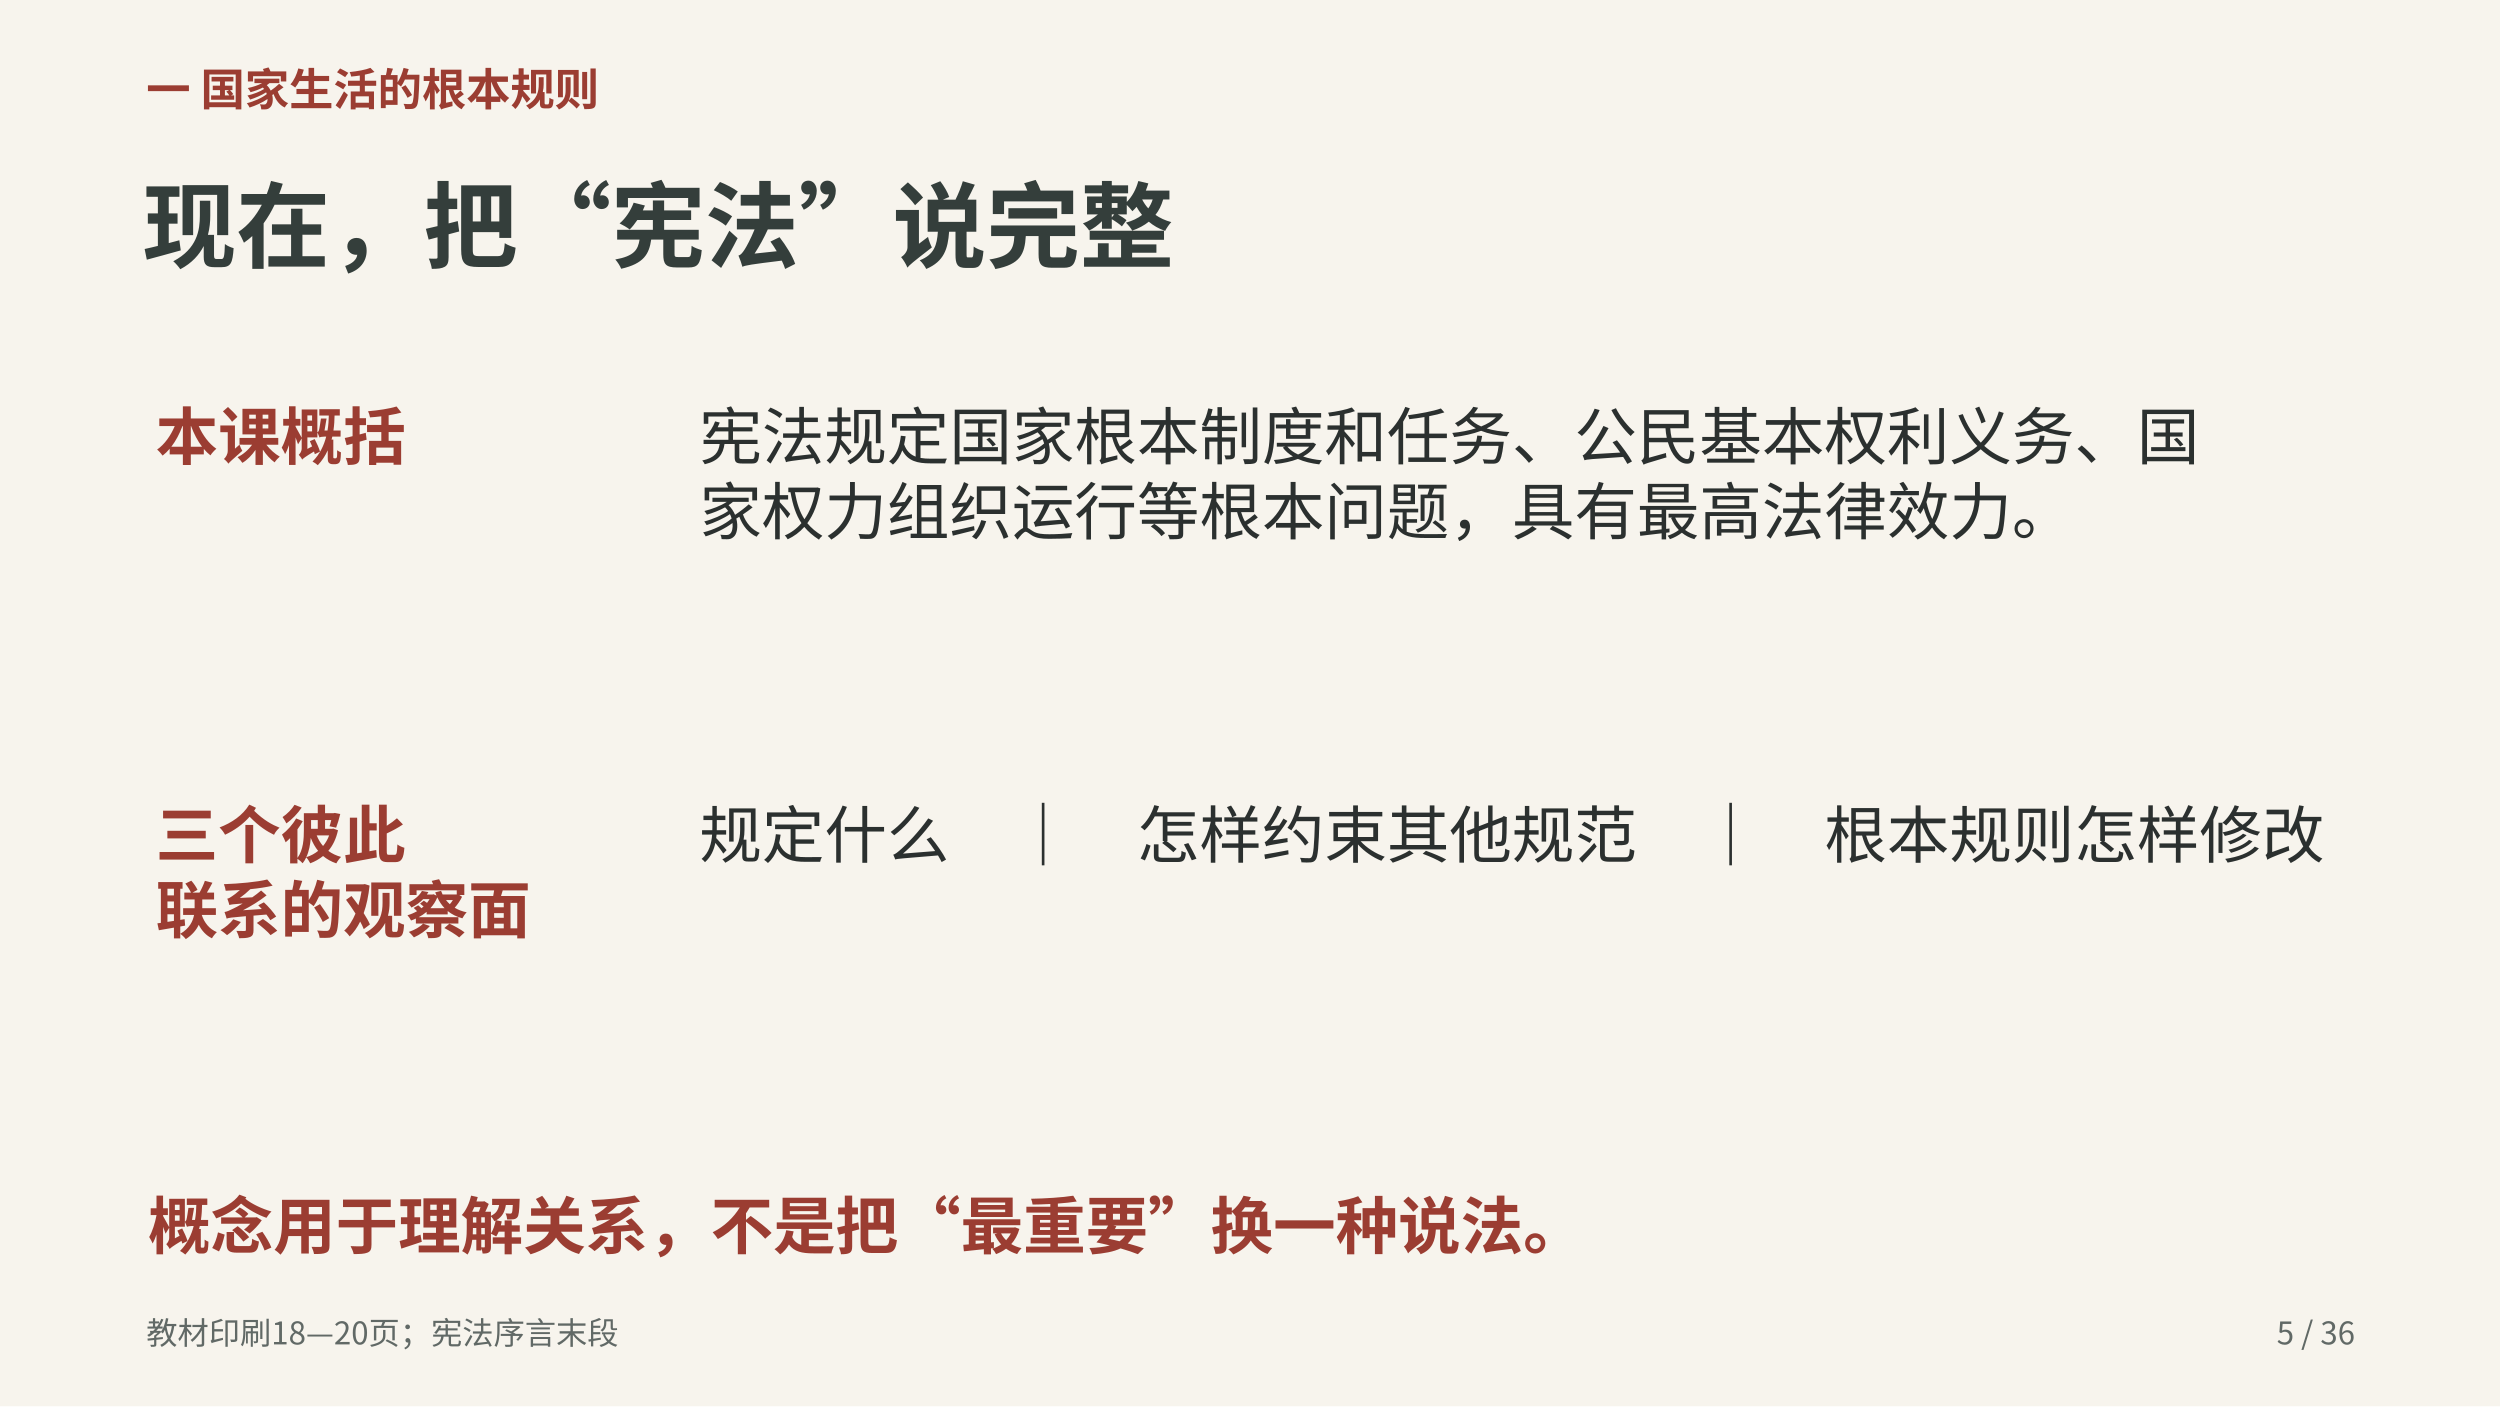
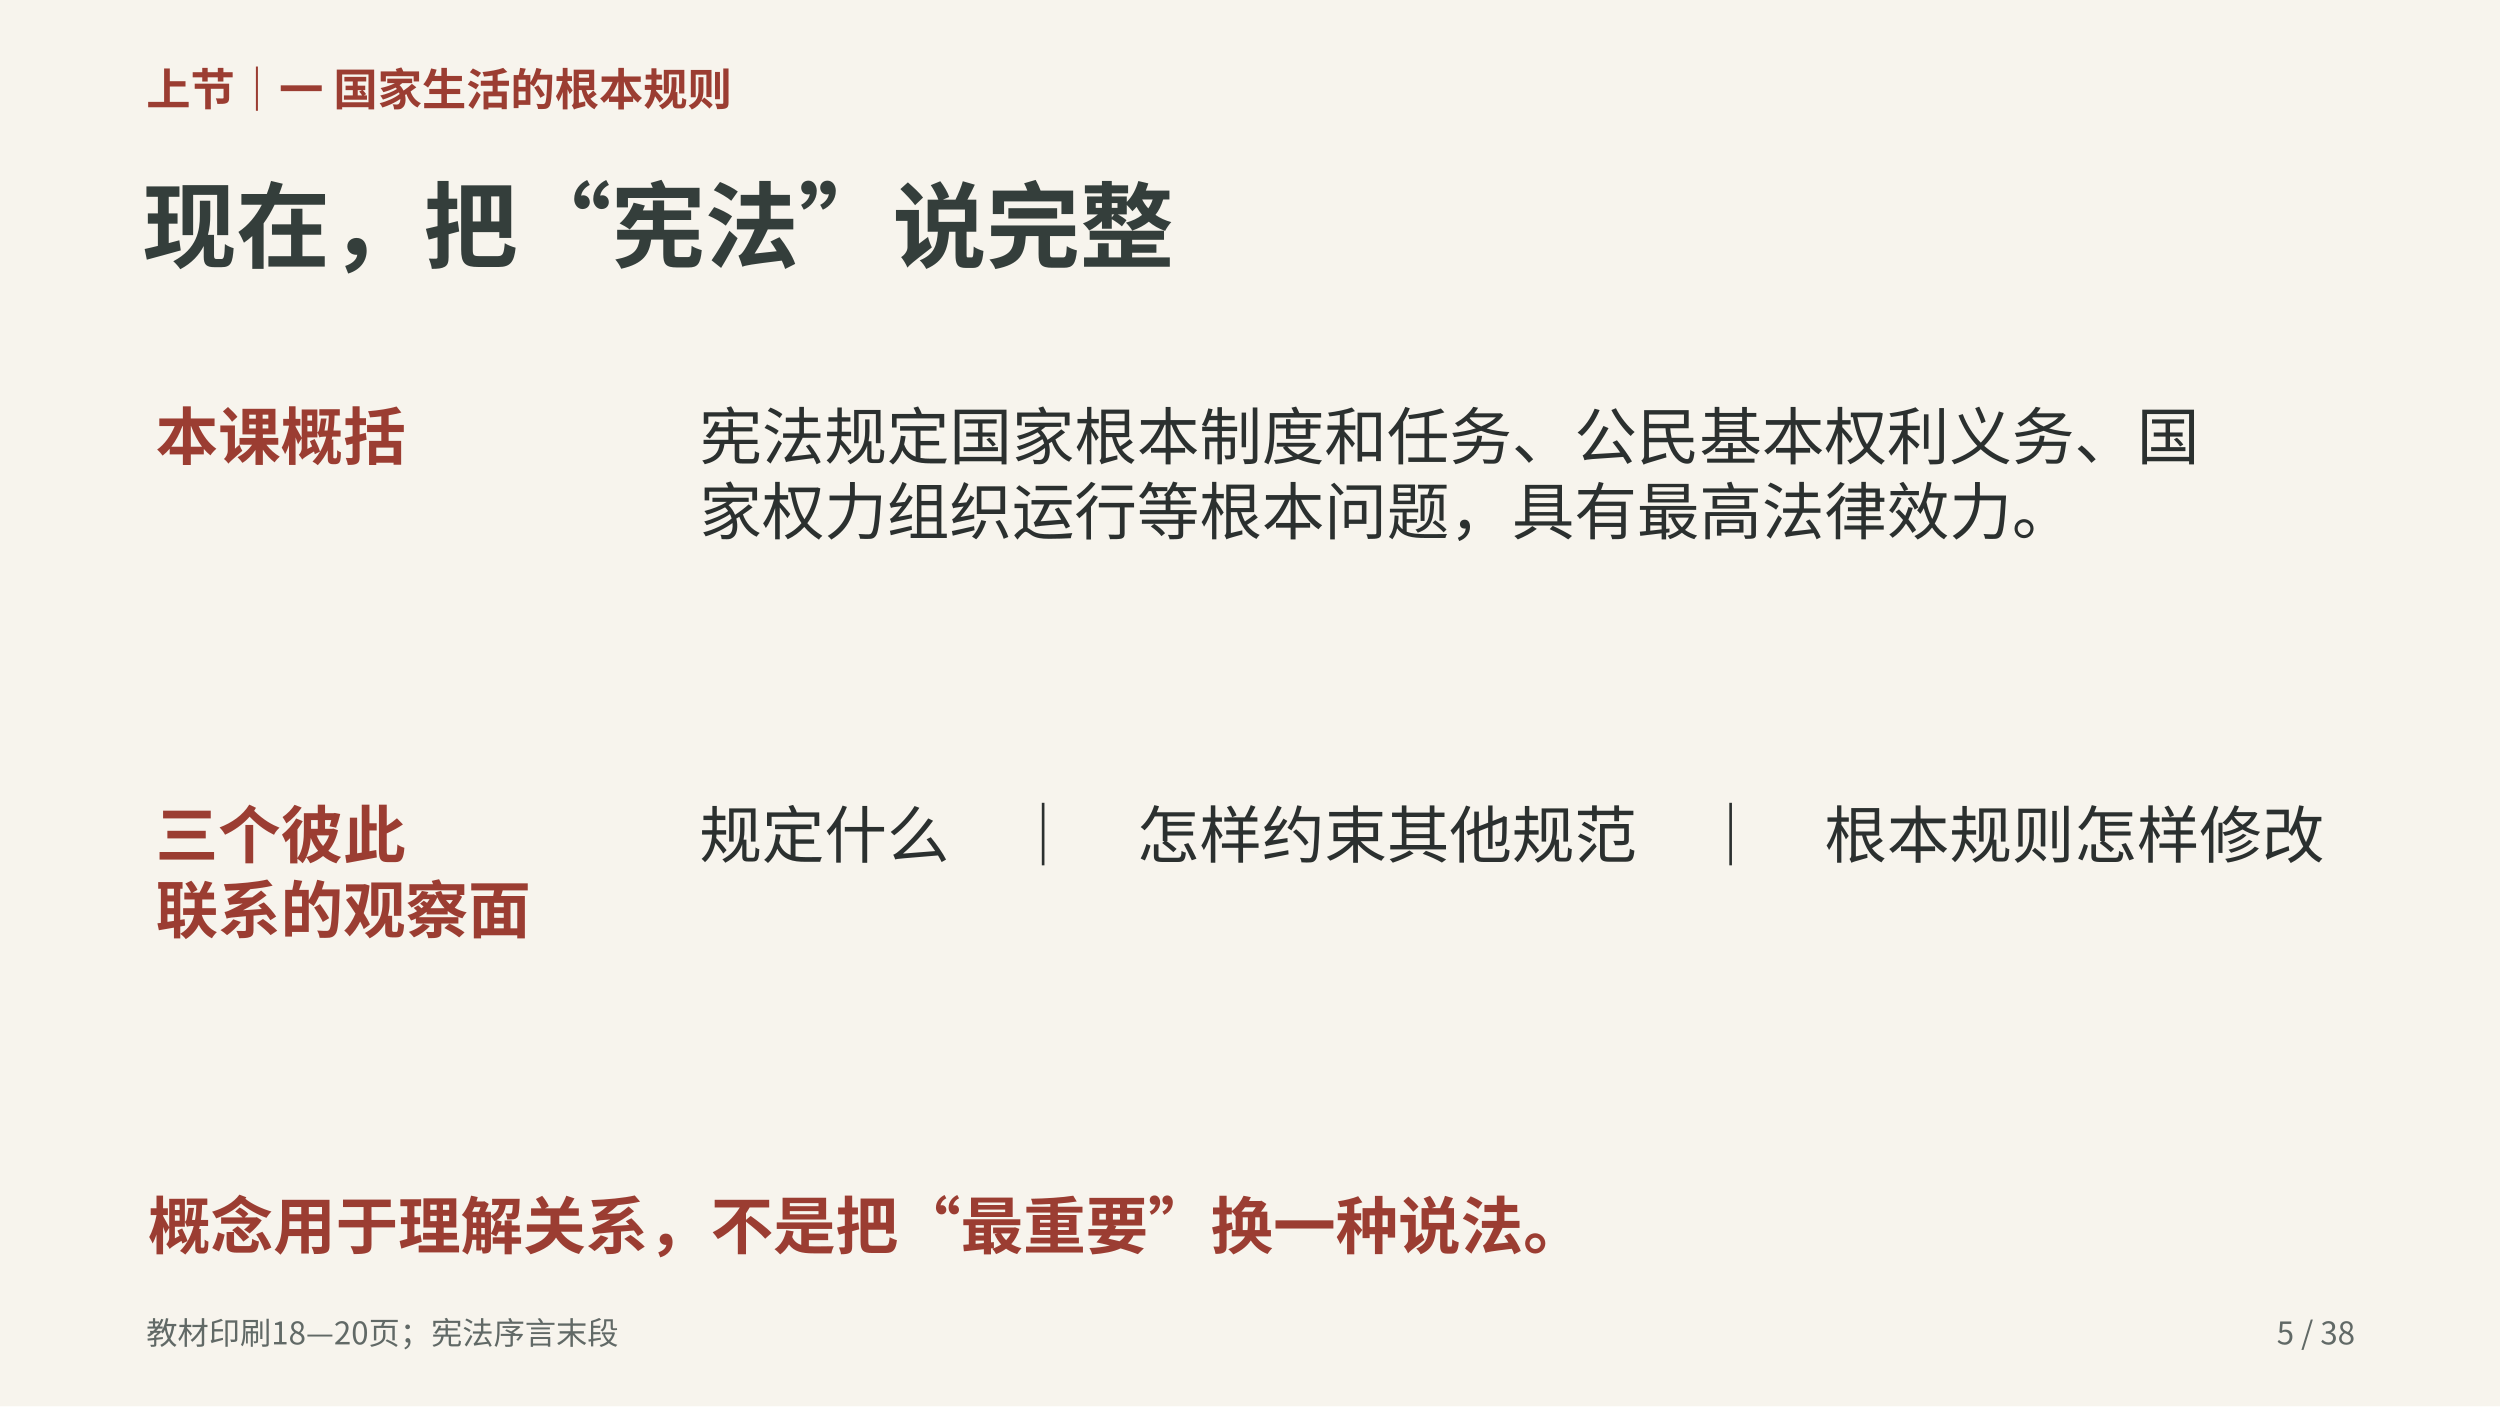
<svg xmlns="http://www.w3.org/2000/svg" viewBox="0 0 1600 900" width="1600" height="900">
  <defs>
    <marker id="arrow" viewBox="0 0 10 10" refX="8" refY="5" markerWidth="5" markerHeight="5" orient="auto-start-reverse">
      <path d="M 0 0 L 10 5 L 0 10 z" fill="#9B3D32" />
    </marker>
  </defs>
  <rect width="1600" height="900" fill="#F7F4ED" />
  <text x="93.6" y="67.5" font-family="Microsoft YaHei, Noto Sans CJK SC, sans-serif" font-size="28.333" font-weight="700" fill="#9B3D32" text-anchor="start">
-     <tspan x="93.6" dy="0">一 国家生活的根本规则</tspan>
+     <tspan x="93.6" dy="0">上节｜一 国家生活的根本规则</tspan>
  </text>
  <text x="91.2" y="166.8" font-family="Microsoft YaHei, Noto Sans CJK SC, sans-serif" font-size="60" font-weight="700" fill="#343E3B" text-anchor="start">
    <tspan x="91.2" dy="0">现在，把“宪法”说完整</tspan>
  </text>
  <text x="99.6" y="294" font-family="Microsoft YaHei, Noto Sans CJK SC, sans-serif" font-size="40" font-weight="700" fill="#9B3D32" text-anchor="start">
    <tspan x="99.6" dy="0">本课概括</tspan>
  </text>
  <text x="447.6" y="294" font-family="Microsoft YaHei, Noto Sans CJK SC, sans-serif" font-size="40" font-weight="400" fill="#2B302F" text-anchor="start">
    <tspan x="447.6" dy="0">宪法规定国家根本制度和任务、公民基本权利义务、国</tspan>
    <tspan x="447.6" dy="48">家权力组织运行等根本问题，具有最高法律效力。</tspan>
  </text>
  <text x="99.6" y="549" font-family="Microsoft YaHei, Noto Sans CJK SC, sans-serif" font-size="40" font-weight="700" fill="#9B3D32" text-anchor="start">
    <tspan x="99.6" dy="0">三个彼此</tspan>
    <tspan x="99.6" dy="48">联系的观察面</tspan>
  </text>
  <text x="447.6" y="549" font-family="Microsoft YaHei, Noto Sans CJK SC, sans-serif" font-size="40" font-weight="400" fill="#2B302F" text-anchor="start">
    <tspan x="447.6" dy="0">规定什么　｜　怎样约束其他规范　｜　根本规则怎样修改</tspan>
  </text>
  <text x="94.8" y="799.2" font-family="Microsoft YaHei, Noto Sans CJK SC, sans-serif" font-size="40" font-weight="700" fill="#9B3D32" text-anchor="start">
    <tspan x="94.8" dy="0">概念用于理解关系，不是把“最重要”换一种说法。</tspan>
  </text>
  <text x="93.6" y="860.4" font-family="Microsoft YaHei, Noto Sans CJK SC, sans-serif" font-size="20" font-weight="400" fill="#616966" text-anchor="start">
    <tspan x="93.6" dy="0">教材印刷18—20页；宪法序言末段</tspan>
  </text>
  <text x="1507.2" y="860.4" font-family="Microsoft YaHei, Noto Sans CJK SC, sans-serif" font-size="20" font-weight="400" fill="#616966" text-anchor="end">
-     <tspan x="1507.2" dy="0">5 / 36</tspan>
+     <tspan x="1507.2" dy="0">5 / 38</tspan>
  </text>
</svg>
